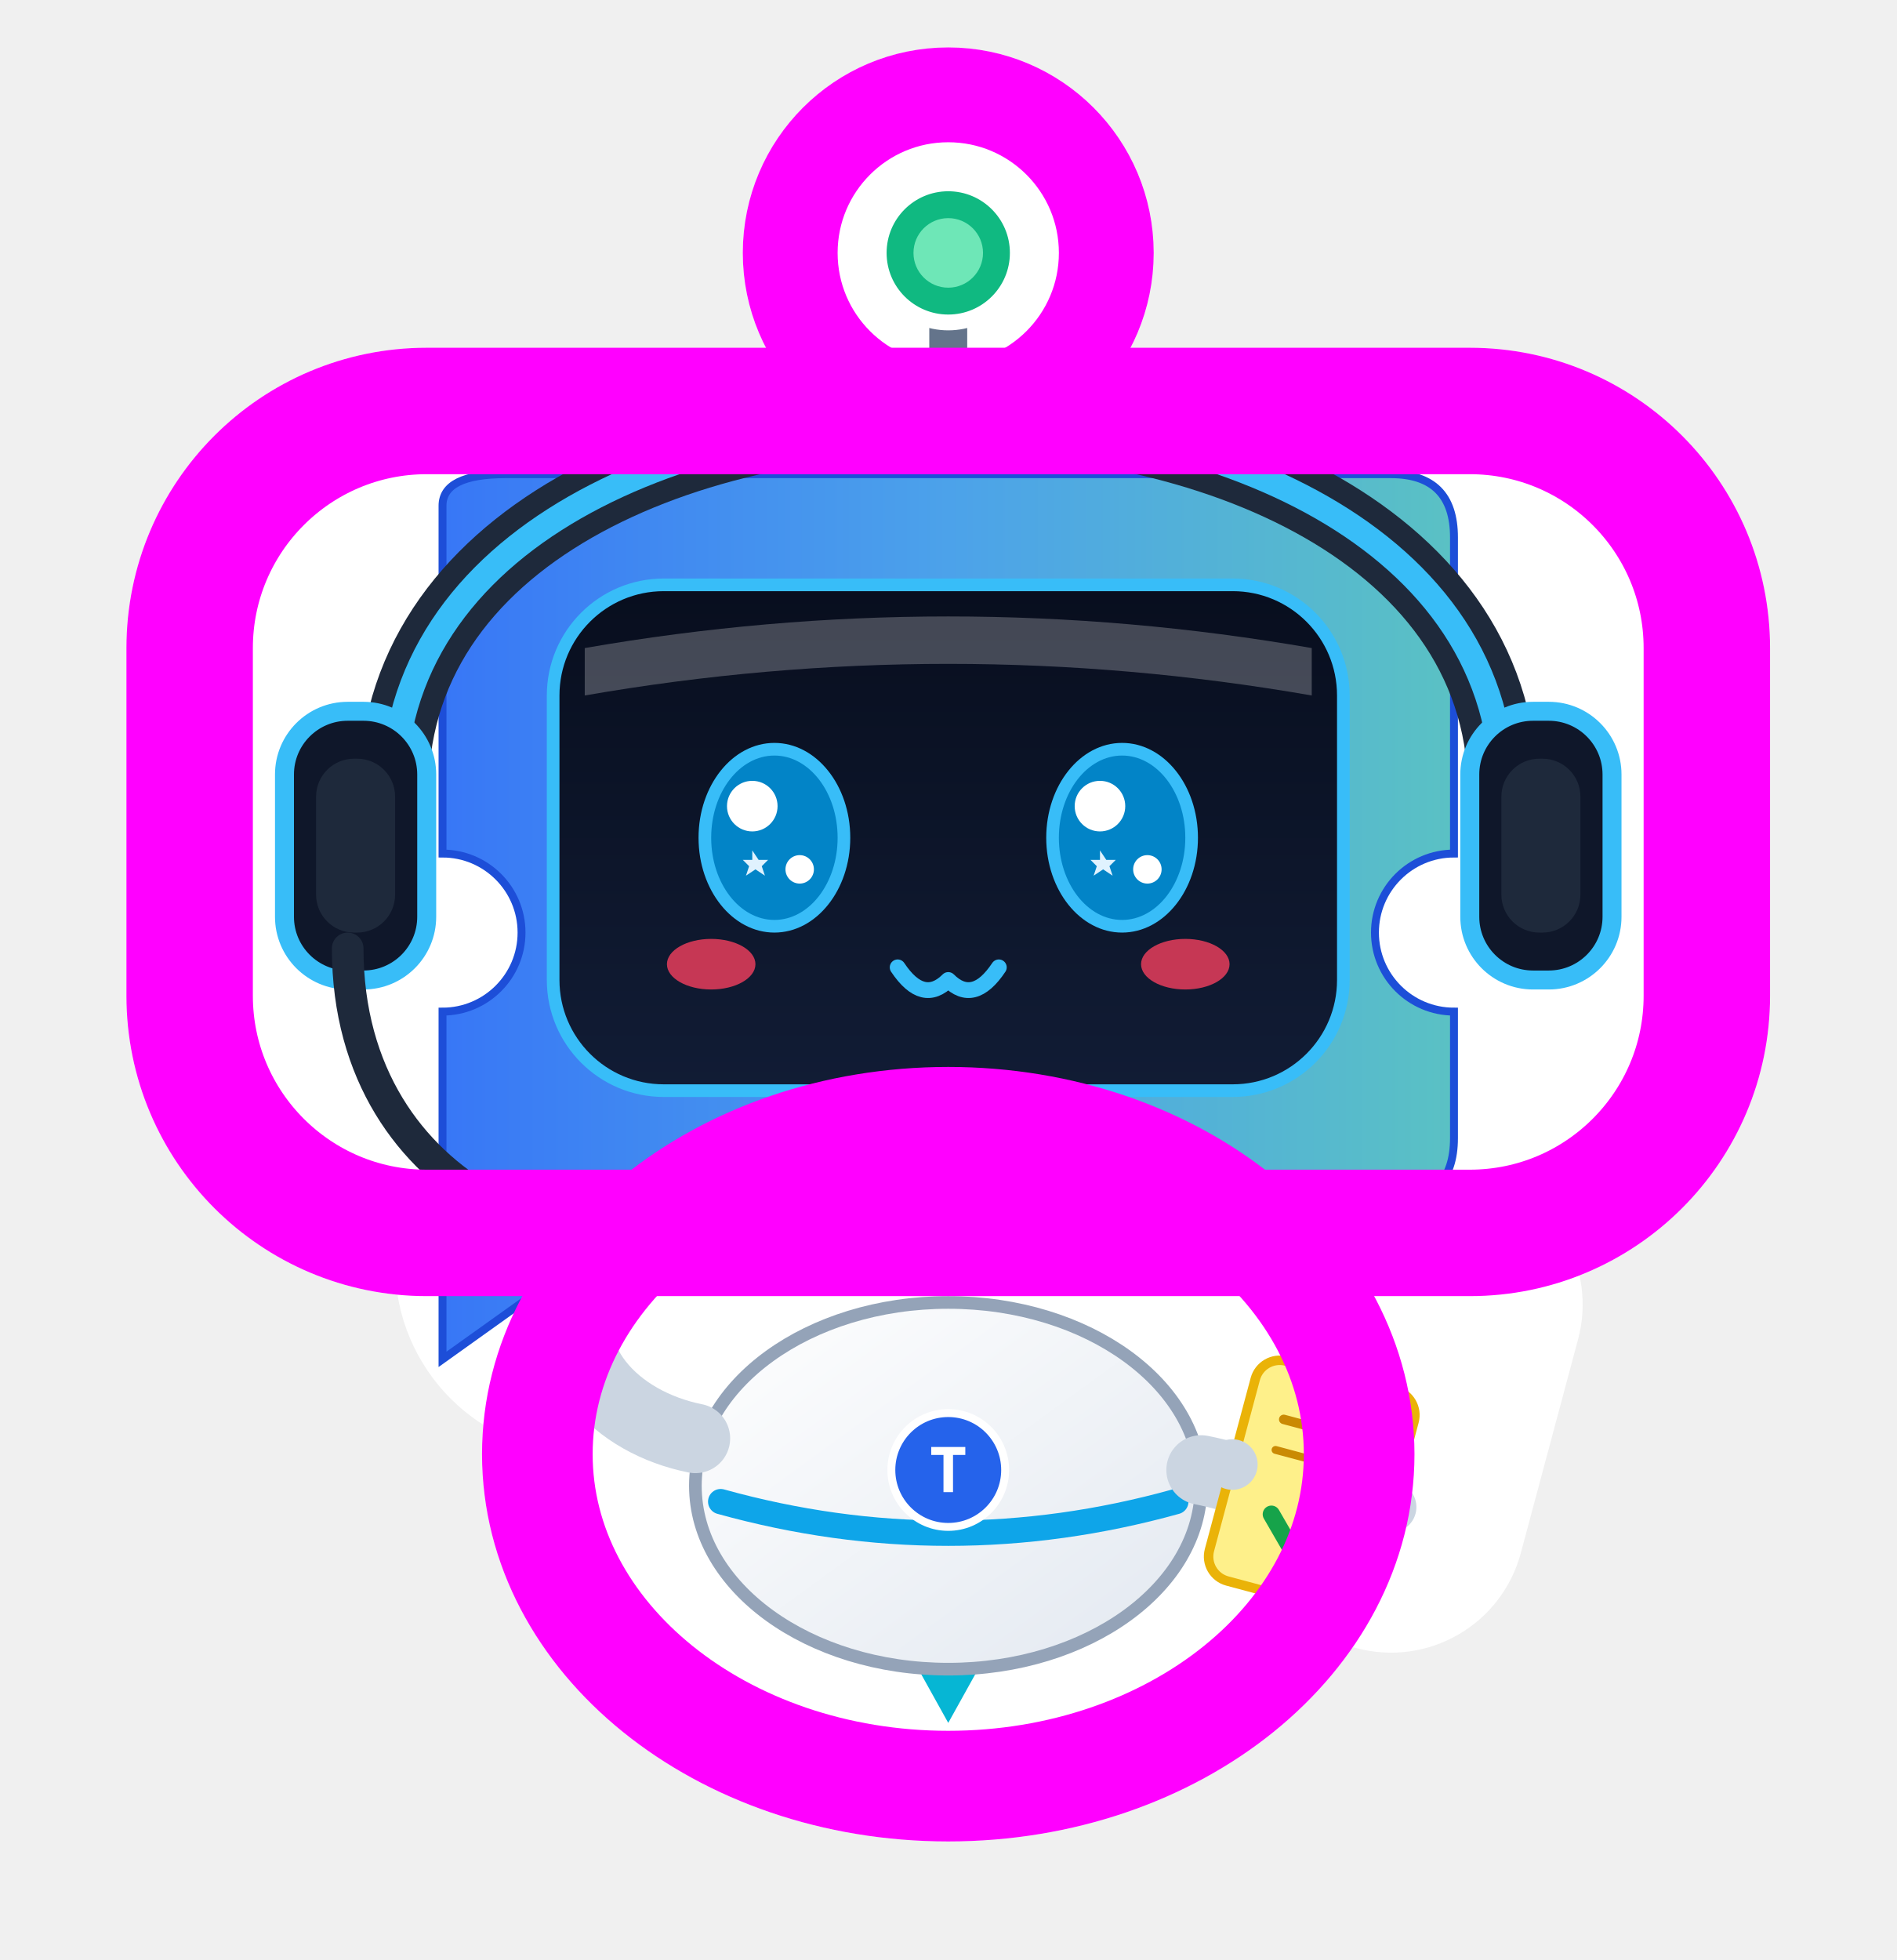
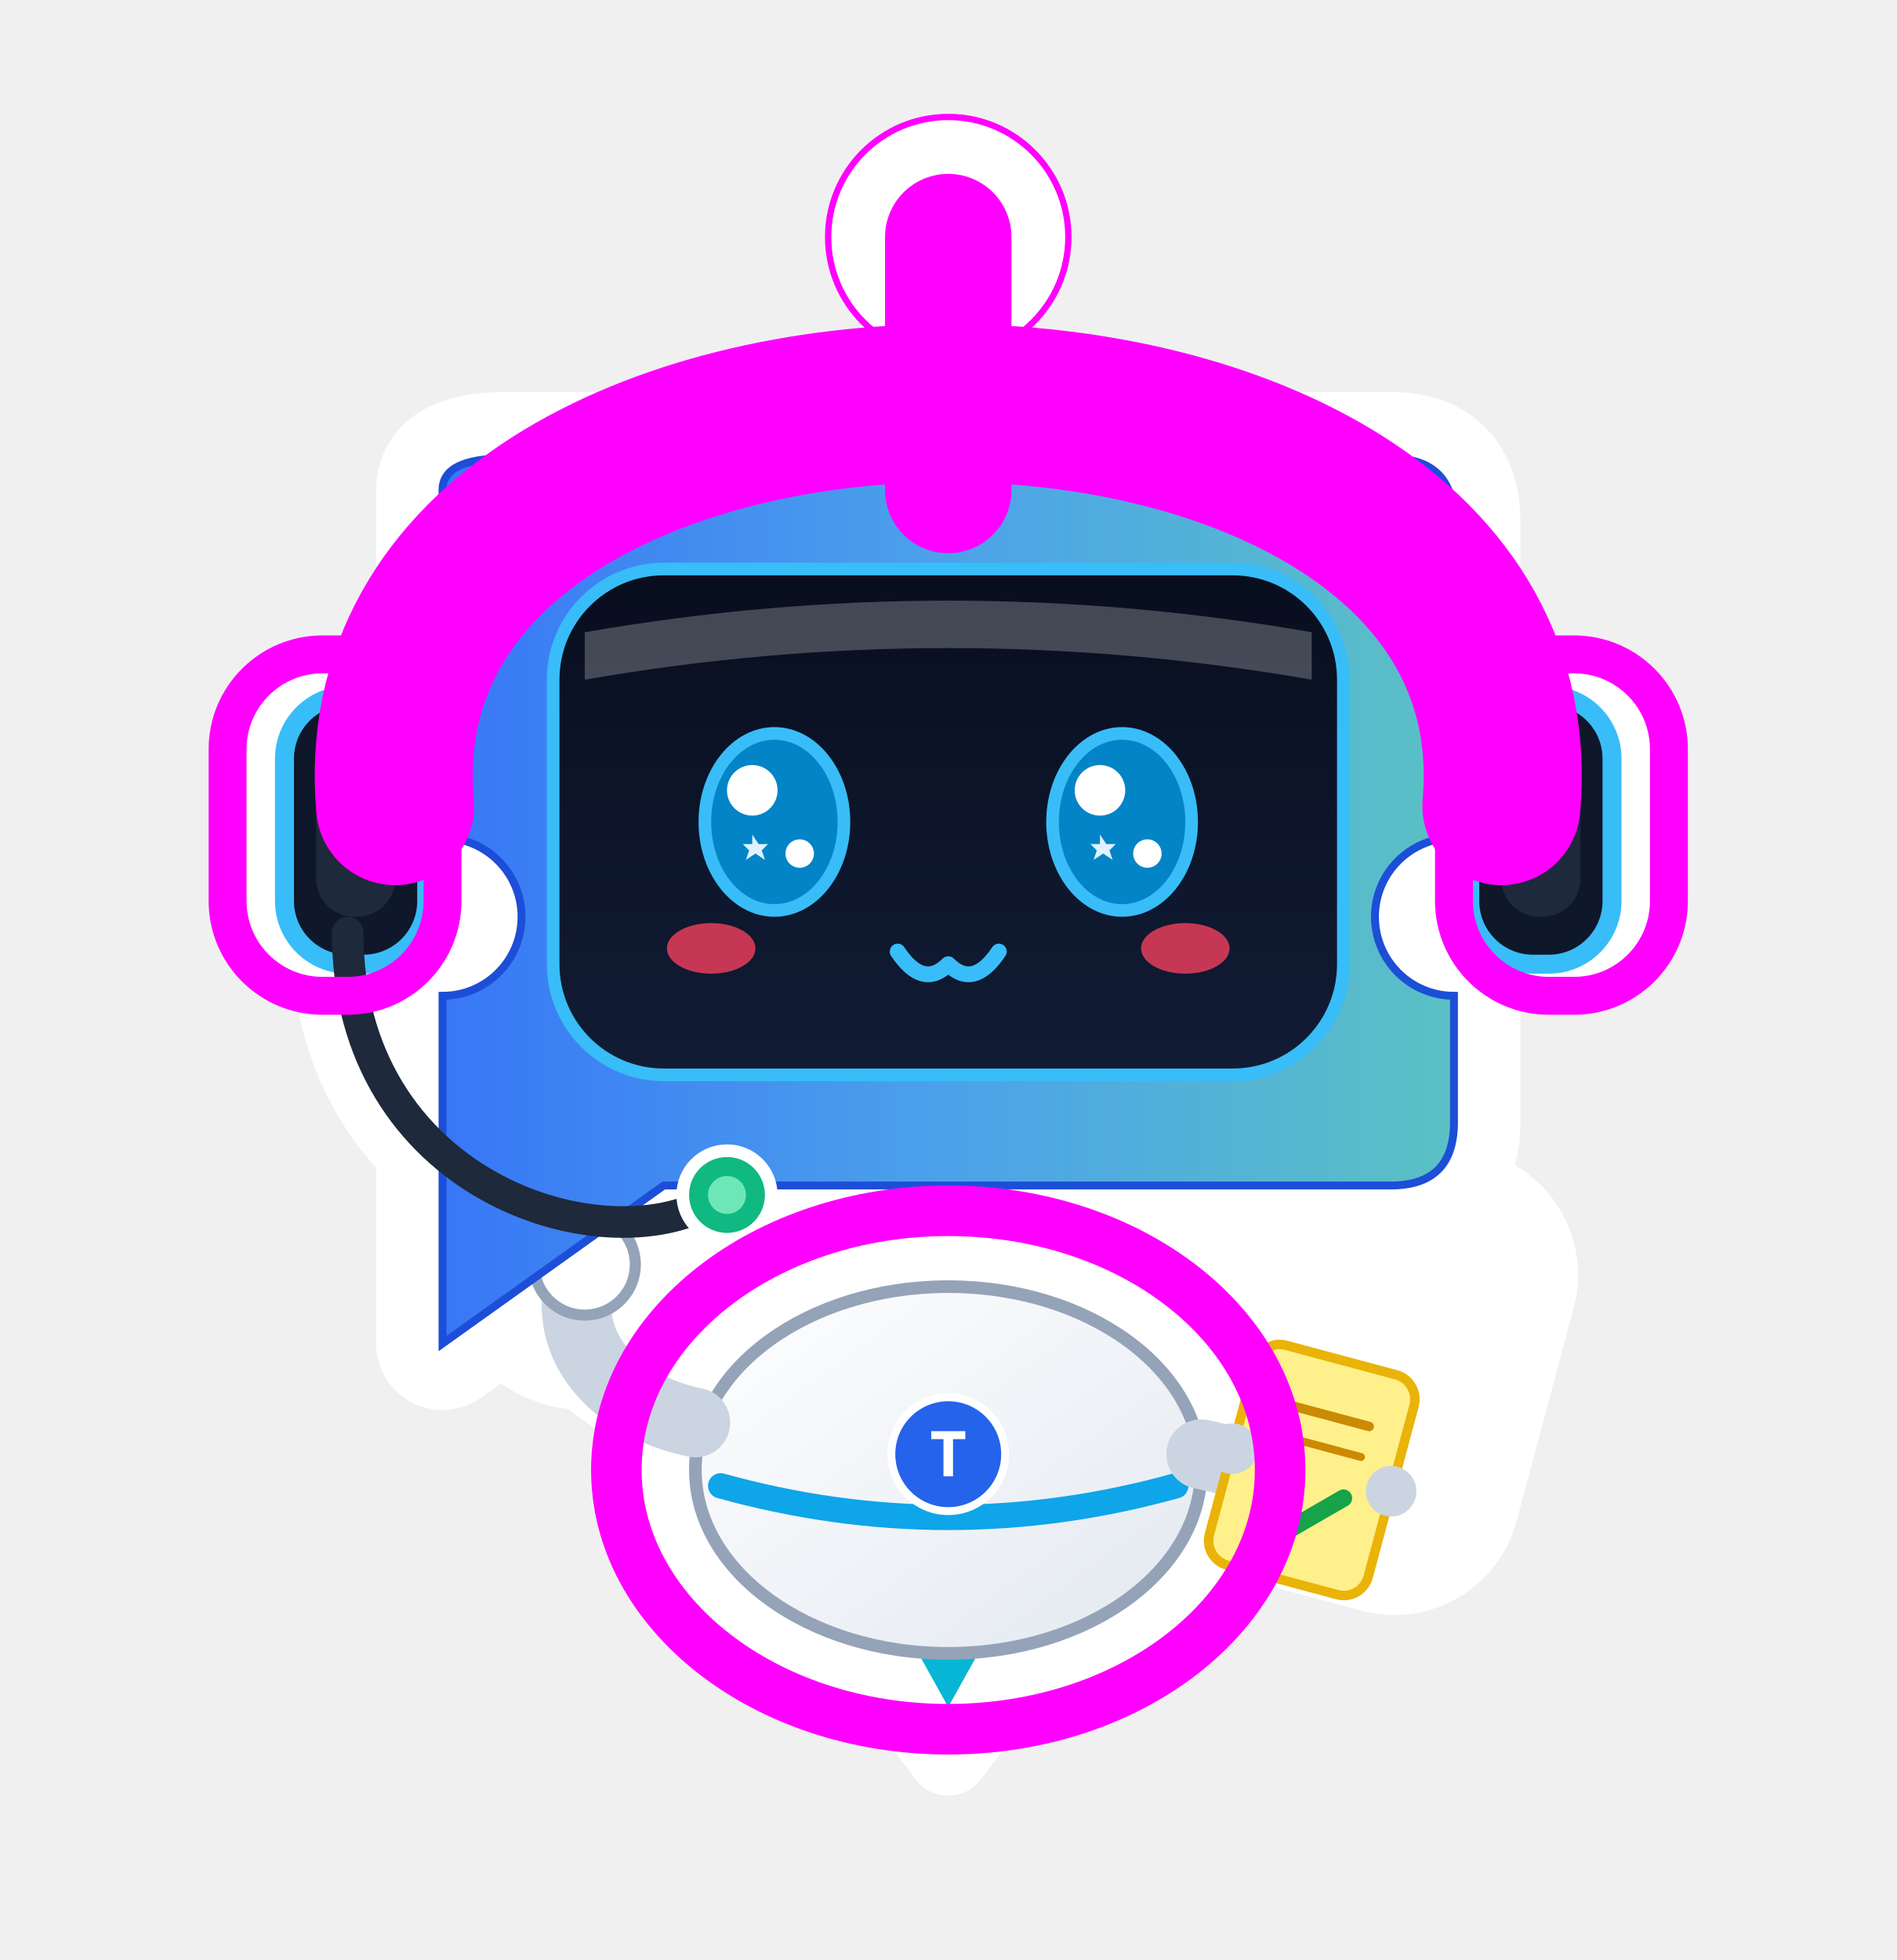
<svg xmlns="http://www.w3.org/2000/svg" viewBox="0 0 600 620" width="600" height="620">
  <defs>
    <linearGradient id="headGrad" x1="0%" y1="0%" x2="100%" y2="0%">
      <stop offset="0%" stop-color="#3877F6" />
      <stop offset="50%" stop-color="#4CA2EA" />
      <stop offset="100%" stop-color="#5AC1C4" />
    </linearGradient>
    <linearGradient id="screenGrad" x1="0%" y1="0%" x2="0%" y2="100%">
      <stop offset="0%" stop-color="#080E1E" />
      <stop offset="100%" stop-color="#111C35" />
    </linearGradient>
    <linearGradient id="bodyGrad" x1="0%" y1="0%" x2="100%" y2="100%">
      <stop offset="0%" stop-color="#FFFFFF" />
      <stop offset="100%" stop-color="#E2E8F0" />
    </linearGradient>
  </defs>
-   <g transform="translate(300, 310)">
-     <g fill="#FFFFFF" stroke="#FFFFFF" stroke-linejoin="round" stroke-linecap="round">
-       <rect x="-240" y="-180" width="480" height="260" rx="75" stroke-width="40" />
-       <circle cx="0" cy="-230" r="50" stroke-width="30" />
-       <rect x="-30" y="-220" width="60" height="80" stroke-width="30" />
-       <ellipse cx="0" cy="150" rx="130" ry="105" stroke-width="35" />
-       <rect x="80" y="70" width="95" height="120" rx="25" stroke-width="35" transform="rotate(15 125 130)" />
-       <circle cx="-115" cy="90" r="45" stroke-width="30" />
-       <circle cx="-70" cy="75" r="35" stroke-width="25" />
+   <g id="Artwork" transform="translate(300, 305)">
+     <g id="WhiteBorder" fill="#FFFFFF" stroke="#FFFFFF" stroke-linejoin="round" stroke-linecap="round">
+       <circle cx="0" cy="-230" r="38" />
+       <line x1="0" y1="-150" x2="0" y2="-230" stroke-width="40" />
+       <path d="M -175 -50 C -190 -220, 190 -220, 175 -50" fill="none" stroke-width="50" />
+       <rect x="-228" y="-98" width="68" height="108" rx="30" stroke-width="12" />
+       <rect x="160" y="-98" width="68" height="108" rx="30" stroke-width="12" />
+       <path d="M -190 -10 C -190 70, -110 95, -75 75" fill="none" stroke-width="36" />
+       <circle cx="-70" cy="73" r="32" />
+       <path d="M -160 -150 Q -160 -160, -140 -160 L 140 -160 Q 160 -160, 160 -140 L 160 -40 A 25 25 0 0 0 160 10 L 160 50 Q 160 70, 140 70 L -90 70 L -160 120 L -160 10 A 25 25 0 0 0 -160 -40 Z" stroke-width="42" />
+       <ellipse cx="0" cy="160" rx="105" ry="82" stroke-width="16" />
+       <polygon points="-45,190 45,190 0,250" stroke-width="26" />
+       <circle cx="-115" cy="95" r="38" stroke-width="16" />
+       <path d="M -80 135 C -105 130, -125 110, -115 85" fill="none" stroke-width="46" />
+       <rect x="80" y="65" width="95" height="118" rx="24" stroke-width="32" transform="rotate(15 120 125)" />
+       <polygon points="60,80 160,60 160,160 60,160" />
    </g>
    <path d="M 0 -150 L 0 -220" stroke="#64748B" stroke-width="12" stroke-linecap="round" />
    <circle cx="0" cy="-230" r="22" fill="#10B981" stroke="#FFFFFF" stroke-width="5" />
    <circle cx="0" cy="-230" r="11" fill="#6EE7B7" />
    <g transform="translate(0, 140)">
      <polygon points="-25,50 25,50 0,95" fill="#06B6D4" />
      <polygon points="-15,50 15,50 0,80" fill="#FFFFFF" />
      <ellipse cx="0" cy="20" rx="80" ry="58" fill="url(#bodyGrad)" stroke="#94A3B8" stroke-width="4" />
      <path d="M -72 25 Q 0 45 72 25" fill="none" stroke="#0EA5E9" stroke-width="8" stroke-linecap="round" />
      <circle cx="0" cy="15" r="18" fill="#2563EB" stroke="#FFFFFF" stroke-width="2.5" />
      <text x="0" y="22" font-family="'Noto Sans', system-ui, sans-serif" font-size="20" font-weight="900" fill="#FFFFFF" text-anchor="middle">T</text>
      <g transform="translate(-80, -5)">
        <path d="M 0 10 C -25 5, -45 -15, -35 -40" fill="none" stroke="#CBD5E1" stroke-width="22" stroke-linecap="round" />
        <circle cx="-35" cy="-40" r="16" fill="#FFFFFF" stroke="#94A3B8" stroke-width="3.5" />
      </g>
      <g transform="translate(80, 5)">
        <path d="M 0 10 C 25 15, 35 25, 30 40" fill="none" stroke="#CBD5E1" stroke-width="22" stroke-linecap="round" />
        <g transform="translate(35, 15) rotate(15)">
          <rect x="-26" y="-36" width="52" height="72" rx="8" fill="#FEF08A" stroke="#EAB308" stroke-width="3" />
          <circle cx="-26" cy="0" r="8" fill="#CBD5E1" />
          <circle cx="26" cy="0" r="8" fill="#CBD5E1" />
          <line x1="-14" y1="-18" x2="14" y2="-18" stroke="#CA8A04" stroke-width="3" stroke-linecap="round" />
          <line x1="-14" y1="-8" x2="14" y2="-8" stroke="#CA8A04" stroke-width="2.5" stroke-linecap="round" />
          <path d="M -10 12 L -2 20 L 12 6" fill="none" stroke="#16A34A" stroke-width="5.5" stroke-linecap="round" stroke-linejoin="round" />
        </g>
      </g>
    </g>
    <g>
-       <path d="         M -160 -150         Q -160 -160, -140 -160         L 140 -160         Q 160 -160, 160 -140         L 160 -40         A 25 25 0 0 0 160 10         L 160 50         Q 160 70, 140 70         L -90 70         L -160 120         L -160 10         A 25 25 0 0 0 -160 -40         Z       " fill="url(#headGrad)" stroke="#1D4ED8" stroke-width="2.5" />
+       <path d="M -160 -150 Q -160 -160, -140 -160 L 140 -160 Q 160 -160, 160 -140 L 160 -40 A 25 25 0 0 0 160 10 L 160 50 Q 160 70, 140 70 L -90 70 L -160 120 L -160 10 A 25 25 0 0 0 -160 -40 Z" fill="url(#headGrad)" stroke="#1D4ED8" stroke-width="2.5" />
      <rect x="-125" y="-125" width="250" height="160" rx="35" fill="url(#screenGrad)" stroke="#38BDF8" stroke-width="4" />
      <path d="M -115 -105 Q 0 -125 115 -105 L 115 -90 Q 0 -110 -115 -90 Z" fill="#FFFFFF" opacity="0.24" />
      <g transform="translate(-55, -45)">
        <ellipse cx="0" cy="0" rx="24" ry="30" fill="#38BDF8" />
        <ellipse cx="0" cy="0" rx="20" ry="26" fill="#0284C7" />
        <circle cx="-7" cy="-10" r="8" fill="#FFFFFF" />
        <circle cx="8" cy="10" r="4.5" fill="#FFFFFF" />
        <polygon points="-7,4 -5,7 -2,7 -4,9 -3,12 -6,10 -9,12 -8,9 -10,7 -7,7" fill="#E0F2FE" />
      </g>
      <g transform="translate(55, -45)">
        <ellipse cx="0" cy="0" rx="24" ry="30" fill="#38BDF8" />
        <ellipse cx="0" cy="0" rx="20" ry="26" fill="#0284C7" />
        <circle cx="-7" cy="-10" r="8" fill="#FFFFFF" />
        <circle cx="8" cy="10" r="4.5" fill="#FFFFFF" />
        <polygon points="-7,4 -5,7 -2,7 -4,9 -3,12 -6,10 -9,12 -8,9 -10,7 -7,7" fill="#E0F2FE" />
      </g>
      <ellipse cx="-75" cy="-5" rx="14" ry="8" fill="#F43F5E" opacity="0.8" />
      <ellipse cx="75" cy="-5" rx="14" ry="8" fill="#F43F5E" opacity="0.8" />
      <path d="M -16 -4 Q -8 8 0 0 Q 8 8 16 -4" fill="none" stroke="#38BDF8" stroke-width="5" stroke-linecap="round" stroke-linejoin="round" />
    </g>
    <path d="M -175 -50 C -190 -220, 190 -220, 175 -50" fill="none" stroke="#1E293B" stroke-width="22" stroke-linecap="round" />
    <path d="M -175 -50 C -190 -220, 190 -220, 175 -50" fill="none" stroke="#38BDF8" stroke-width="8" stroke-linecap="round" />
    <rect x="-210" y="-85" width="45" height="85" rx="20" fill="#0F172A" stroke="#38BDF8" stroke-width="6" />
    <rect x="-200" y="-70" width="25" height="55" rx="12" fill="#1E293B" />
    <rect x="165" y="-85" width="45" height="85" rx="20" fill="#0F172A" stroke="#38BDF8" stroke-width="6" />
    <rect x="175" y="-70" width="25" height="55" rx="12" fill="#1E293B" />
    <path d="M -190 -10 C -190 70, -110 95, -75 75" fill="none" stroke="#1E293B" stroke-width="10" stroke-linecap="round" />
    <circle cx="-70" cy="73" r="14" fill="#10B981" stroke="#FFFFFF" stroke-width="4" />
    <circle cx="-70" cy="73" r="6" fill="#6EE7B7" />
  </g>
-   <g transform="translate(300, 310)" fill="none" stroke="#FF00FF" stroke-width="2" stroke-linejoin="round" stroke-linecap="round">
-     <rect x="-240" y="-180" width="480" height="260" rx="75" stroke-width="40" />
-     <circle cx="0" cy="-230" r="50" stroke-width="30" />
-     <ellipse cx="0" cy="150" rx="130" ry="105" stroke-width="35" />
+   <g id="CutContour" transform="translate(300, 305)" fill="none" stroke="#FF00FF" stroke-width="2" stroke-linejoin="round" stroke-linecap="round">
+     <circle cx="0" cy="-230" r="38" />
+     <line x1="0" y1="-150" x2="0" y2="-230" stroke-width="40" />
+     <path d="M -175 -50 C -190 -220, 190 -220, 175 -50" fill="none" stroke-width="50" />
+     <rect x="-228" y="-98" width="68" height="108" rx="30" stroke-width="12" />
+     <rect x="160" y="-98" width="68" height="108" rx="30" stroke-width="12" />
+     <ellipse cx="0" cy="160" rx="105" ry="82" stroke-width="16" />
  </g>
</svg>
